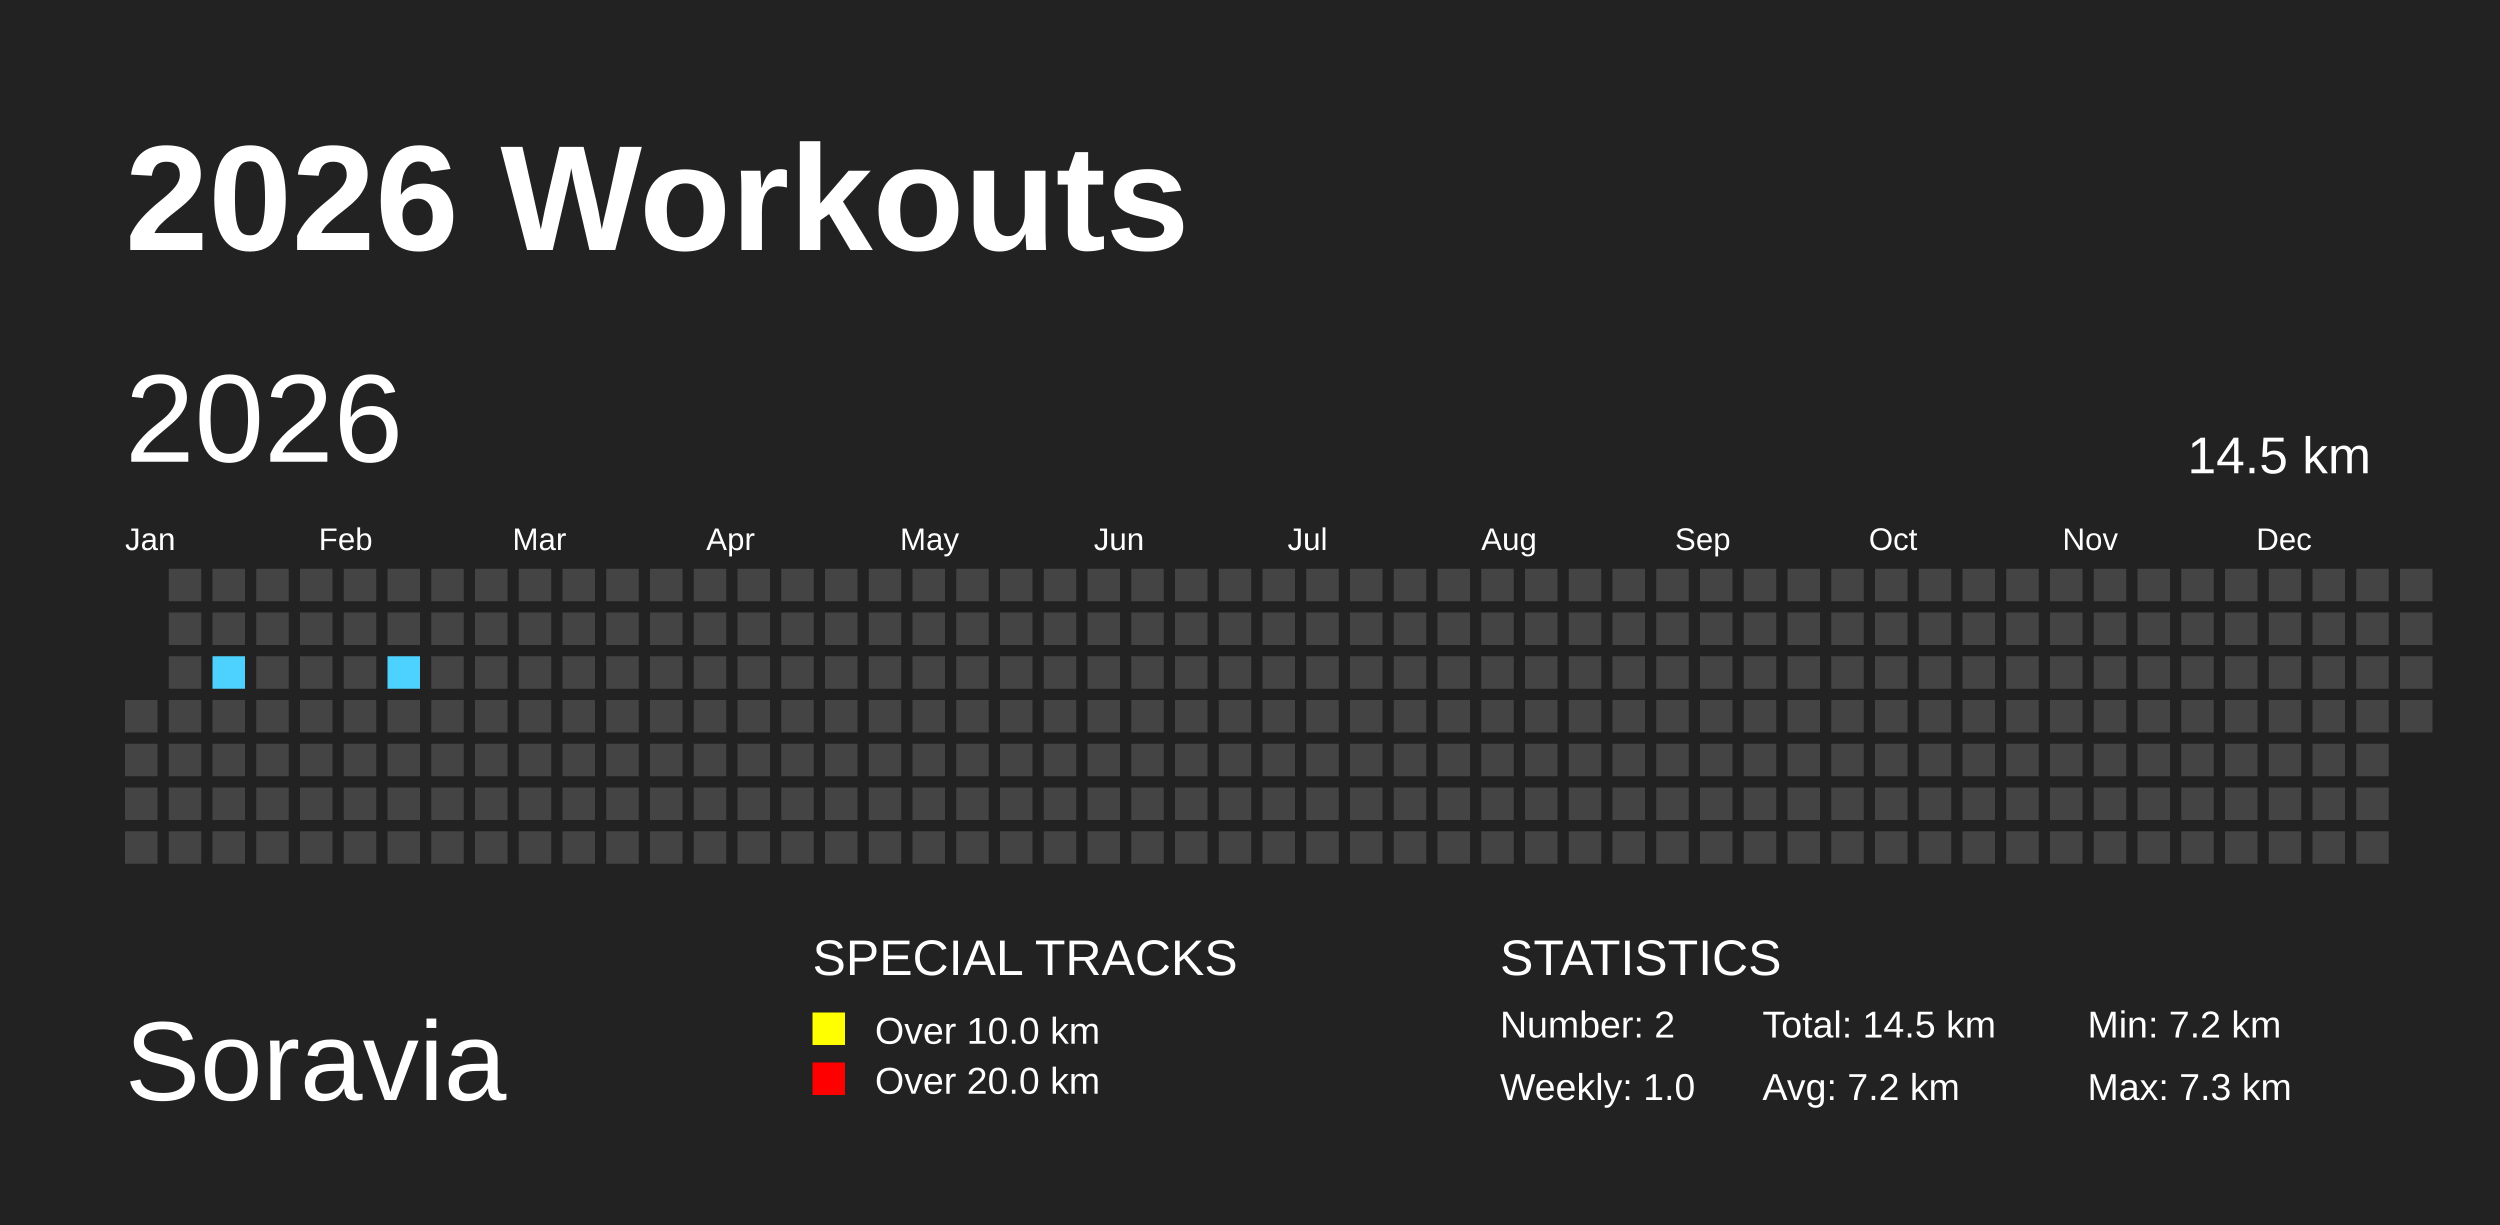
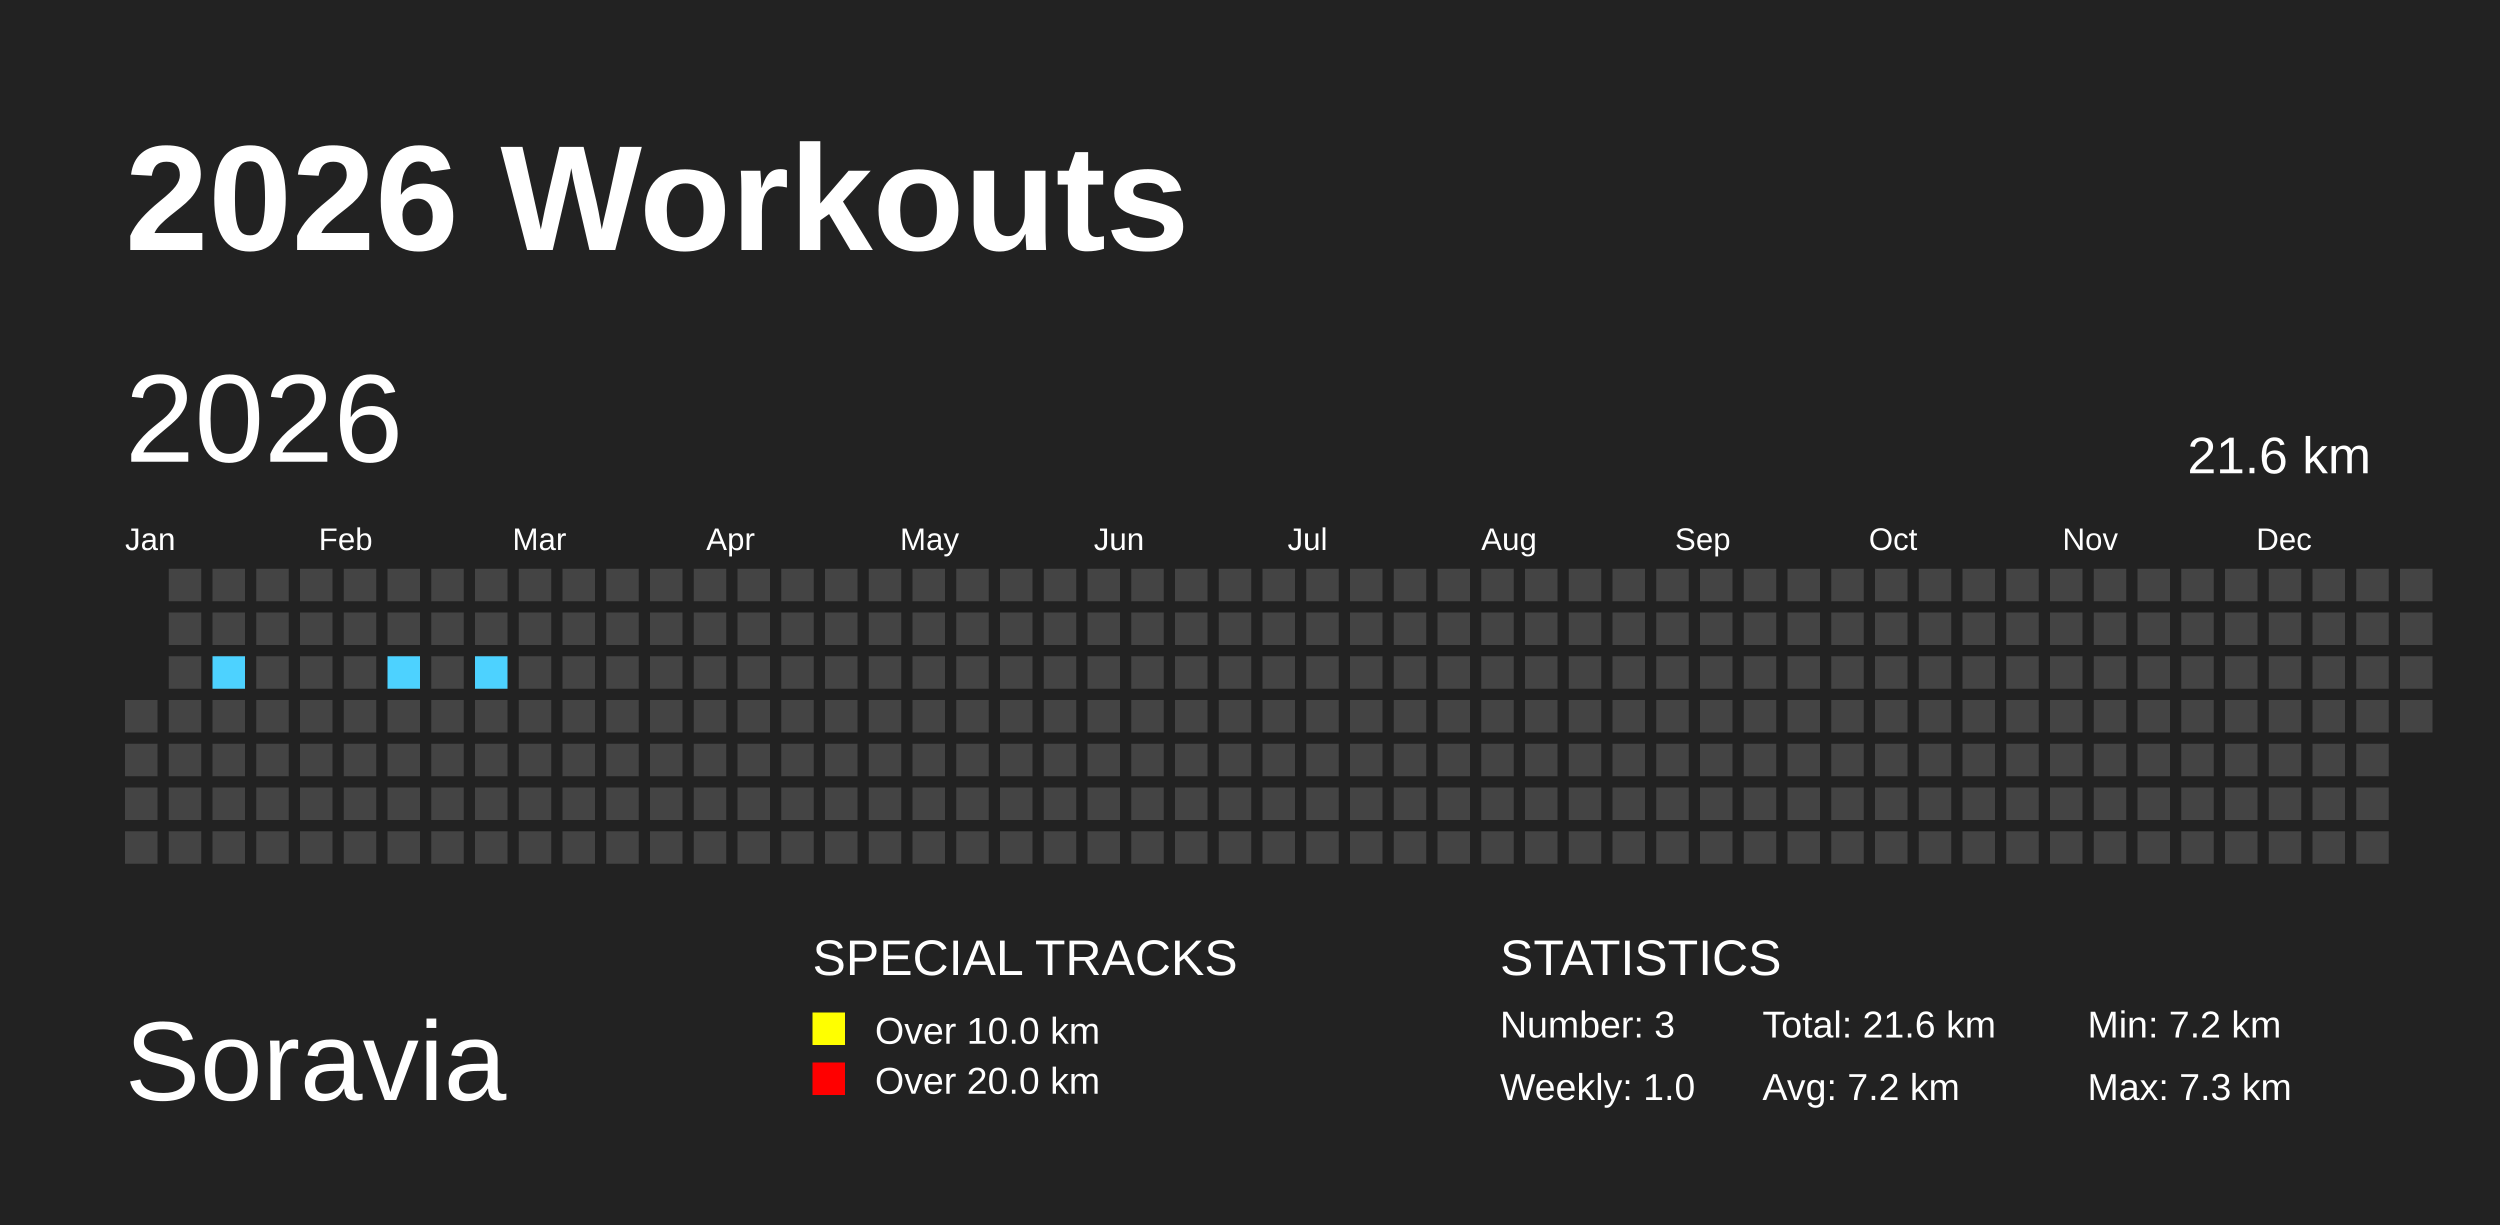
<svg xmlns="http://www.w3.org/2000/svg" baseProfile="full" height="98mm" version="1.1" viewBox="0,0,200,98" width="200mm">
  <defs />
  <rect fill="#222222" height="98" width="200" x="0" y="0" />
  <text fill="#FFFFFF" style="font-size:12px; font-family:Arial; font-weight:bold;" x="10" y="20">2026 Workouts</text>
  <text fill="#FFFFFF" style="font-size:9px; font-family:Arial" x="10" y="88">Soravia</text>
  <text fill="#FFFFFF" style="font-size:4px; font-family:Arial" x="65" y="78">SPECIAL TRACKS</text>
  <rect fill="yellow" height="2.6" width="2.6" x="65" y="81" />
  <text fill="#FFFFFF" style="font-size:3px; font-family:Arial" x="70" y="83.5">Over 10.0 km</text>
  <rect fill="red" height="2.6" width="2.6" x="65" y="85" />
  <text fill="#FFFFFF" style="font-size:3px; font-family:Arial" x="70" y="87.5">Over 20.0 km</text>
  <text fill="#FFFFFF" style="font-size:4px; font-family:Arial" x="120" y="78">STATISTICS</text>
-   <text fill="#FFFFFF" style="font-size:3px; font-family:Arial" x="120" y="83">Number: 2</text>
+   <text fill="#FFFFFF" style="font-size:3px; font-family:Arial" x="120" y="83">Number: 3</text>
  <text fill="#FFFFFF" style="font-size:3px; font-family:Arial" x="120" y="88">Weekly: 1.0</text>
-   <text fill="#FFFFFF" style="font-size:3px; font-family:Arial" x="141" y="83">Total: 14.5 km</text>
+   <text fill="#FFFFFF" style="font-size:3px; font-family:Arial" x="141" y="83">Total: 21.6 km</text>
  <text fill="#FFFFFF" style="font-size:3px; font-family:Arial" x="141" y="88">Avg: 7.2 km</text>
  <text fill="#FFFFFF" style="font-size:3px; font-family:Arial" x="167" y="83">Min: 7.2 km</text>
  <text fill="#FFFFFF" style="font-size:3px; font-family:Arial" x="167" y="88">Max: 7.3 km</text>
  <text dominant-baseline="hanging" fill="#FFFFFF" style="font-size:10.0px; font-family:Arial;" x="10" y="30">2026</text>
-   <text dominant-baseline="hanging" fill="#FFFFFF" style="font-size:4.125px; font-family:Arial;" x="175" y="35">14.5 km</text>
+   <text dominant-baseline="hanging" fill="#FFFFFF" style="font-size:4.125px; font-family:Arial;" x="175" y="35">21.6 km</text>
  <text fill="#FFFFFF" style="font-size:2.5px; font-family:Arial" x="10.0" y="44">Jan</text>
  <text fill="#FFFFFF" style="font-size:2.5px; font-family:Arial" x="25.5" y="44">Feb</text>
  <text fill="#FFFFFF" style="font-size:2.5px; font-family:Arial" x="41.0" y="44">Mar</text>
  <text fill="#FFFFFF" style="font-size:2.5px; font-family:Arial" x="56.5" y="44">Apr</text>
  <text fill="#FFFFFF" style="font-size:2.5px; font-family:Arial" x="72.0" y="44">May</text>
  <text fill="#FFFFFF" style="font-size:2.5px; font-family:Arial" x="87.5" y="44">Jun</text>
  <text fill="#FFFFFF" style="font-size:2.5px; font-family:Arial" x="103.0" y="44">Jul</text>
  <text fill="#FFFFFF" style="font-size:2.5px; font-family:Arial" x="118.5" y="44">Aug</text>
  <text fill="#FFFFFF" style="font-size:2.5px; font-family:Arial" x="134.0" y="44">Sep</text>
  <text fill="#FFFFFF" style="font-size:2.5px; font-family:Arial" x="149.5" y="44">Oct</text>
  <text fill="#FFFFFF" style="font-size:2.5px; font-family:Arial" x="165.0" y="44">Nov</text>
  <text fill="#FFFFFF" style="font-size:2.5px; font-family:Arial" x="180.5" y="44">Dec</text>
  <rect fill="#444444" height="2.6" width="2.6" x="10.0" y="56.0" />
  <rect fill="#444444" height="2.6" width="2.6" x="10.0" y="59.5" />
  <rect fill="#444444" height="2.6" width="2.6" x="10.0" y="63.0" />
  <rect fill="#444444" height="2.6" width="2.6" x="10.0" y="66.5" />
  <rect fill="#444444" height="2.6" width="2.6" x="13.5" y="45.5" />
  <rect fill="#444444" height="2.6" width="2.6" x="13.5" y="49.0" />
  <rect fill="#444444" height="2.6" width="2.6" x="13.5" y="52.5" />
  <rect fill="#444444" height="2.6" width="2.6" x="13.5" y="56.0" />
  <rect fill="#444444" height="2.6" width="2.6" x="13.5" y="59.5" />
  <rect fill="#444444" height="2.6" width="2.6" x="13.5" y="63.0" />
  <rect fill="#444444" height="2.6" width="2.6" x="13.5" y="66.5" />
  <rect fill="#444444" height="2.6" width="2.6" x="17.0" y="45.5" />
  <rect fill="#444444" height="2.6" width="2.6" x="17.0" y="49.0" />
  <rect fill="#4DD2FF" height="2.6" width="2.6" x="17.0" y="52.5" />
  <rect fill="#444444" height="2.6" width="2.6" x="17.0" y="56.0" />
  <rect fill="#444444" height="2.6" width="2.6" x="17.0" y="59.5" />
  <rect fill="#444444" height="2.6" width="2.6" x="17.0" y="63.0" />
  <rect fill="#444444" height="2.6" width="2.6" x="17.0" y="66.5" />
  <rect fill="#444444" height="2.6" width="2.6" x="20.5" y="45.5" />
  <rect fill="#444444" height="2.6" width="2.6" x="20.5" y="49.0" />
  <rect fill="#444444" height="2.6" width="2.6" x="20.5" y="52.5" />
  <rect fill="#444444" height="2.6" width="2.6" x="20.5" y="56.0" />
  <rect fill="#444444" height="2.6" width="2.6" x="20.5" y="59.5" />
  <rect fill="#444444" height="2.6" width="2.6" x="20.5" y="63.0" />
  <rect fill="#444444" height="2.6" width="2.6" x="20.5" y="66.5" />
  <rect fill="#444444" height="2.6" width="2.6" x="24.0" y="45.5" />
  <rect fill="#444444" height="2.6" width="2.6" x="24.0" y="49.0" />
  <rect fill="#444444" height="2.6" width="2.6" x="24.0" y="52.5" />
  <rect fill="#444444" height="2.6" width="2.6" x="24.0" y="56.0" />
  <rect fill="#444444" height="2.6" width="2.6" x="24.0" y="59.5" />
  <rect fill="#444444" height="2.6" width="2.6" x="24.0" y="63.0" />
  <rect fill="#444444" height="2.6" width="2.6" x="24.0" y="66.5" />
  <rect fill="#444444" height="2.6" width="2.6" x="27.5" y="45.5" />
  <rect fill="#444444" height="2.6" width="2.6" x="27.5" y="49.0" />
  <rect fill="#444444" height="2.6" width="2.6" x="27.5" y="52.5" />
  <rect fill="#444444" height="2.6" width="2.6" x="27.5" y="56.0" />
  <rect fill="#444444" height="2.6" width="2.6" x="27.5" y="59.5" />
  <rect fill="#444444" height="2.6" width="2.6" x="27.5" y="63.0" />
  <rect fill="#444444" height="2.6" width="2.6" x="27.5" y="66.5" />
  <rect fill="#444444" height="2.6" width="2.6" x="31.0" y="45.5" />
  <rect fill="#444444" height="2.6" width="2.6" x="31.0" y="49.0" />
  <rect fill="#4DD2FF" height="2.6" width="2.6" x="31.0" y="52.5" />
  <rect fill="#444444" height="2.6" width="2.6" x="31.0" y="56.0" />
  <rect fill="#444444" height="2.6" width="2.6" x="31.0" y="59.5" />
  <rect fill="#444444" height="2.6" width="2.6" x="31.0" y="63.0" />
  <rect fill="#444444" height="2.6" width="2.6" x="31.0" y="66.5" />
  <rect fill="#444444" height="2.6" width="2.6" x="34.5" y="45.5" />
  <rect fill="#444444" height="2.6" width="2.6" x="34.5" y="49.0" />
  <rect fill="#444444" height="2.6" width="2.6" x="34.5" y="52.5" />
  <rect fill="#444444" height="2.6" width="2.6" x="34.5" y="56.0" />
  <rect fill="#444444" height="2.6" width="2.6" x="34.5" y="59.5" />
  <rect fill="#444444" height="2.6" width="2.6" x="34.5" y="63.0" />
  <rect fill="#444444" height="2.6" width="2.6" x="34.5" y="66.5" />
  <rect fill="#444444" height="2.6" width="2.6" x="38.0" y="45.5" />
  <rect fill="#444444" height="2.6" width="2.6" x="38.0" y="49.0" />
-   <rect fill="#444444" height="2.6" width="2.6" x="38.0" y="52.5" />
+   <rect fill="#4DD2FF" height="2.6" width="2.6" x="38.0" y="52.5" />
  <rect fill="#444444" height="2.6" width="2.6" x="38.0" y="56.0" />
  <rect fill="#444444" height="2.6" width="2.6" x="38.0" y="59.5" />
  <rect fill="#444444" height="2.6" width="2.6" x="38.0" y="63.0" />
  <rect fill="#444444" height="2.6" width="2.6" x="38.0" y="66.5" />
  <rect fill="#444444" height="2.6" width="2.6" x="41.5" y="45.5" />
  <rect fill="#444444" height="2.6" width="2.6" x="41.5" y="49.0" />
  <rect fill="#444444" height="2.6" width="2.6" x="41.5" y="52.5" />
  <rect fill="#444444" height="2.6" width="2.6" x="41.5" y="56.0" />
  <rect fill="#444444" height="2.6" width="2.6" x="41.5" y="59.5" />
  <rect fill="#444444" height="2.6" width="2.6" x="41.5" y="63.0" />
  <rect fill="#444444" height="2.6" width="2.6" x="41.5" y="66.5" />
  <rect fill="#444444" height="2.6" width="2.6" x="45.0" y="45.5" />
  <rect fill="#444444" height="2.6" width="2.6" x="45.0" y="49.0" />
  <rect fill="#444444" height="2.6" width="2.6" x="45.0" y="52.5" />
  <rect fill="#444444" height="2.6" width="2.6" x="45.0" y="56.0" />
  <rect fill="#444444" height="2.6" width="2.6" x="45.0" y="59.5" />
  <rect fill="#444444" height="2.6" width="2.6" x="45.0" y="63.0" />
  <rect fill="#444444" height="2.6" width="2.6" x="45.0" y="66.5" />
  <rect fill="#444444" height="2.6" width="2.6" x="48.5" y="45.5" />
  <rect fill="#444444" height="2.6" width="2.6" x="48.5" y="49.0" />
  <rect fill="#444444" height="2.6" width="2.6" x="48.5" y="52.5" />
  <rect fill="#444444" height="2.6" width="2.6" x="48.5" y="56.0" />
  <rect fill="#444444" height="2.6" width="2.6" x="48.5" y="59.5" />
  <rect fill="#444444" height="2.6" width="2.6" x="48.5" y="63.0" />
  <rect fill="#444444" height="2.6" width="2.6" x="48.5" y="66.5" />
  <rect fill="#444444" height="2.6" width="2.6" x="52.0" y="45.5" />
  <rect fill="#444444" height="2.6" width="2.6" x="52.0" y="49.0" />
  <rect fill="#444444" height="2.6" width="2.6" x="52.0" y="52.5" />
  <rect fill="#444444" height="2.6" width="2.6" x="52.0" y="56.0" />
  <rect fill="#444444" height="2.6" width="2.6" x="52.0" y="59.5" />
  <rect fill="#444444" height="2.6" width="2.6" x="52.0" y="63.0" />
  <rect fill="#444444" height="2.6" width="2.6" x="52.0" y="66.5" />
  <rect fill="#444444" height="2.6" width="2.6" x="55.5" y="45.5" />
  <rect fill="#444444" height="2.6" width="2.6" x="55.5" y="49.0" />
  <rect fill="#444444" height="2.6" width="2.6" x="55.5" y="52.5" />
  <rect fill="#444444" height="2.6" width="2.6" x="55.5" y="56.0" />
  <rect fill="#444444" height="2.6" width="2.6" x="55.5" y="59.5" />
  <rect fill="#444444" height="2.6" width="2.6" x="55.5" y="63.0" />
  <rect fill="#444444" height="2.6" width="2.6" x="55.5" y="66.5" />
  <rect fill="#444444" height="2.6" width="2.6" x="59.0" y="45.5" />
  <rect fill="#444444" height="2.6" width="2.6" x="59.0" y="49.0" />
  <rect fill="#444444" height="2.6" width="2.6" x="59.0" y="52.5" />
  <rect fill="#444444" height="2.6" width="2.6" x="59.0" y="56.0" />
  <rect fill="#444444" height="2.6" width="2.6" x="59.0" y="59.5" />
  <rect fill="#444444" height="2.6" width="2.6" x="59.0" y="63.0" />
  <rect fill="#444444" height="2.6" width="2.6" x="59.0" y="66.5" />
  <rect fill="#444444" height="2.6" width="2.6" x="62.5" y="45.5" />
  <rect fill="#444444" height="2.6" width="2.6" x="62.5" y="49.0" />
  <rect fill="#444444" height="2.6" width="2.6" x="62.5" y="52.5" />
  <rect fill="#444444" height="2.6" width="2.6" x="62.5" y="56.0" />
  <rect fill="#444444" height="2.6" width="2.6" x="62.5" y="59.5" />
  <rect fill="#444444" height="2.6" width="2.6" x="62.5" y="63.0" />
  <rect fill="#444444" height="2.6" width="2.6" x="62.5" y="66.5" />
  <rect fill="#444444" height="2.6" width="2.6" x="66.0" y="45.5" />
  <rect fill="#444444" height="2.6" width="2.6" x="66.0" y="49.0" />
  <rect fill="#444444" height="2.6" width="2.6" x="66.0" y="52.5" />
  <rect fill="#444444" height="2.6" width="2.6" x="66.0" y="56.0" />
  <rect fill="#444444" height="2.6" width="2.6" x="66.0" y="59.5" />
  <rect fill="#444444" height="2.6" width="2.6" x="66.0" y="63.0" />
  <rect fill="#444444" height="2.6" width="2.6" x="66.0" y="66.5" />
  <rect fill="#444444" height="2.6" width="2.6" x="69.5" y="45.5" />
  <rect fill="#444444" height="2.6" width="2.6" x="69.5" y="49.0" />
  <rect fill="#444444" height="2.6" width="2.6" x="69.5" y="52.5" />
  <rect fill="#444444" height="2.6" width="2.6" x="69.5" y="56.0" />
  <rect fill="#444444" height="2.6" width="2.6" x="69.5" y="59.5" />
  <rect fill="#444444" height="2.6" width="2.6" x="69.5" y="63.0" />
  <rect fill="#444444" height="2.6" width="2.6" x="69.5" y="66.5" />
  <rect fill="#444444" height="2.6" width="2.6" x="73.0" y="45.5" />
  <rect fill="#444444" height="2.6" width="2.6" x="73.0" y="49.0" />
  <rect fill="#444444" height="2.6" width="2.6" x="73.0" y="52.5" />
  <rect fill="#444444" height="2.6" width="2.6" x="73.0" y="56.0" />
  <rect fill="#444444" height="2.6" width="2.6" x="73.0" y="59.5" />
  <rect fill="#444444" height="2.6" width="2.6" x="73.0" y="63.0" />
  <rect fill="#444444" height="2.6" width="2.6" x="73.0" y="66.5" />
  <rect fill="#444444" height="2.6" width="2.6" x="76.5" y="45.5" />
  <rect fill="#444444" height="2.6" width="2.6" x="76.5" y="49.0" />
  <rect fill="#444444" height="2.6" width="2.6" x="76.5" y="52.5" />
  <rect fill="#444444" height="2.6" width="2.6" x="76.5" y="56.0" />
  <rect fill="#444444" height="2.6" width="2.6" x="76.5" y="59.5" />
  <rect fill="#444444" height="2.6" width="2.6" x="76.5" y="63.0" />
  <rect fill="#444444" height="2.6" width="2.6" x="76.5" y="66.5" />
  <rect fill="#444444" height="2.6" width="2.6" x="80.0" y="45.5" />
  <rect fill="#444444" height="2.6" width="2.6" x="80.0" y="49.0" />
  <rect fill="#444444" height="2.6" width="2.6" x="80.0" y="52.5" />
  <rect fill="#444444" height="2.6" width="2.6" x="80.0" y="56.0" />
  <rect fill="#444444" height="2.6" width="2.6" x="80.0" y="59.5" />
  <rect fill="#444444" height="2.6" width="2.6" x="80.0" y="63.0" />
  <rect fill="#444444" height="2.6" width="2.6" x="80.0" y="66.5" />
  <rect fill="#444444" height="2.6" width="2.6" x="83.5" y="45.5" />
  <rect fill="#444444" height="2.6" width="2.6" x="83.5" y="49.0" />
  <rect fill="#444444" height="2.6" width="2.6" x="83.5" y="52.5" />
  <rect fill="#444444" height="2.6" width="2.6" x="83.5" y="56.0" />
  <rect fill="#444444" height="2.6" width="2.6" x="83.5" y="59.5" />
  <rect fill="#444444" height="2.6" width="2.6" x="83.5" y="63.0" />
  <rect fill="#444444" height="2.6" width="2.6" x="83.5" y="66.5" />
  <rect fill="#444444" height="2.6" width="2.6" x="87.0" y="45.5" />
  <rect fill="#444444" height="2.6" width="2.6" x="87.0" y="49.0" />
  <rect fill="#444444" height="2.6" width="2.6" x="87.0" y="52.5" />
  <rect fill="#444444" height="2.6" width="2.6" x="87.0" y="56.0" />
  <rect fill="#444444" height="2.6" width="2.6" x="87.0" y="59.5" />
  <rect fill="#444444" height="2.6" width="2.6" x="87.0" y="63.0" />
  <rect fill="#444444" height="2.6" width="2.6" x="87.0" y="66.5" />
  <rect fill="#444444" height="2.6" width="2.6" x="90.5" y="45.5" />
  <rect fill="#444444" height="2.6" width="2.6" x="90.5" y="49.0" />
  <rect fill="#444444" height="2.6" width="2.6" x="90.5" y="52.5" />
  <rect fill="#444444" height="2.6" width="2.6" x="90.5" y="56.0" />
  <rect fill="#444444" height="2.6" width="2.6" x="90.5" y="59.5" />
  <rect fill="#444444" height="2.6" width="2.6" x="90.5" y="63.0" />
  <rect fill="#444444" height="2.6" width="2.6" x="90.5" y="66.5" />
  <rect fill="#444444" height="2.6" width="2.6" x="94.0" y="45.5" />
  <rect fill="#444444" height="2.6" width="2.6" x="94.0" y="49.0" />
  <rect fill="#444444" height="2.6" width="2.6" x="94.0" y="52.5" />
  <rect fill="#444444" height="2.6" width="2.6" x="94.0" y="56.0" />
  <rect fill="#444444" height="2.6" width="2.6" x="94.0" y="59.5" />
  <rect fill="#444444" height="2.6" width="2.6" x="94.0" y="63.0" />
  <rect fill="#444444" height="2.6" width="2.6" x="94.0" y="66.5" />
  <rect fill="#444444" height="2.6" width="2.6" x="97.5" y="45.5" />
  <rect fill="#444444" height="2.6" width="2.6" x="97.5" y="49.0" />
  <rect fill="#444444" height="2.6" width="2.6" x="97.5" y="52.5" />
  <rect fill="#444444" height="2.6" width="2.6" x="97.5" y="56.0" />
  <rect fill="#444444" height="2.6" width="2.6" x="97.5" y="59.5" />
  <rect fill="#444444" height="2.6" width="2.6" x="97.5" y="63.0" />
  <rect fill="#444444" height="2.6" width="2.6" x="97.5" y="66.5" />
  <rect fill="#444444" height="2.6" width="2.6" x="101.0" y="45.5" />
  <rect fill="#444444" height="2.6" width="2.6" x="101.0" y="49.0" />
  <rect fill="#444444" height="2.6" width="2.6" x="101.0" y="52.5" />
  <rect fill="#444444" height="2.6" width="2.6" x="101.0" y="56.0" />
  <rect fill="#444444" height="2.6" width="2.6" x="101.0" y="59.5" />
  <rect fill="#444444" height="2.6" width="2.6" x="101.0" y="63.0" />
  <rect fill="#444444" height="2.6" width="2.6" x="101.0" y="66.5" />
  <rect fill="#444444" height="2.6" width="2.6" x="104.5" y="45.5" />
  <rect fill="#444444" height="2.6" width="2.6" x="104.5" y="49.0" />
  <rect fill="#444444" height="2.6" width="2.6" x="104.5" y="52.5" />
  <rect fill="#444444" height="2.6" width="2.6" x="104.5" y="56.0" />
  <rect fill="#444444" height="2.6" width="2.6" x="104.5" y="59.5" />
  <rect fill="#444444" height="2.6" width="2.6" x="104.5" y="63.0" />
  <rect fill="#444444" height="2.6" width="2.6" x="104.5" y="66.5" />
  <rect fill="#444444" height="2.6" width="2.6" x="108.0" y="45.5" />
  <rect fill="#444444" height="2.6" width="2.6" x="108.0" y="49.0" />
  <rect fill="#444444" height="2.6" width="2.6" x="108.0" y="52.5" />
  <rect fill="#444444" height="2.6" width="2.6" x="108.0" y="56.0" />
  <rect fill="#444444" height="2.6" width="2.6" x="108.0" y="59.5" />
  <rect fill="#444444" height="2.6" width="2.6" x="108.0" y="63.0" />
  <rect fill="#444444" height="2.6" width="2.6" x="108.0" y="66.5" />
  <rect fill="#444444" height="2.6" width="2.6" x="111.5" y="45.5" />
  <rect fill="#444444" height="2.6" width="2.6" x="111.5" y="49.0" />
  <rect fill="#444444" height="2.6" width="2.6" x="111.5" y="52.5" />
  <rect fill="#444444" height="2.6" width="2.6" x="111.5" y="56.0" />
  <rect fill="#444444" height="2.6" width="2.6" x="111.5" y="59.5" />
  <rect fill="#444444" height="2.6" width="2.6" x="111.5" y="63.0" />
  <rect fill="#444444" height="2.6" width="2.6" x="111.5" y="66.5" />
  <rect fill="#444444" height="2.6" width="2.6" x="115.0" y="45.5" />
  <rect fill="#444444" height="2.6" width="2.6" x="115.0" y="49.0" />
  <rect fill="#444444" height="2.6" width="2.6" x="115.0" y="52.5" />
  <rect fill="#444444" height="2.6" width="2.6" x="115.0" y="56.0" />
  <rect fill="#444444" height="2.6" width="2.6" x="115.0" y="59.5" />
  <rect fill="#444444" height="2.6" width="2.6" x="115.0" y="63.0" />
  <rect fill="#444444" height="2.6" width="2.6" x="115.0" y="66.5" />
  <rect fill="#444444" height="2.6" width="2.6" x="118.5" y="45.5" />
  <rect fill="#444444" height="2.6" width="2.6" x="118.5" y="49.0" />
  <rect fill="#444444" height="2.6" width="2.6" x="118.5" y="52.5" />
  <rect fill="#444444" height="2.6" width="2.6" x="118.5" y="56.0" />
  <rect fill="#444444" height="2.6" width="2.6" x="118.5" y="59.5" />
  <rect fill="#444444" height="2.6" width="2.6" x="118.5" y="63.0" />
  <rect fill="#444444" height="2.6" width="2.6" x="118.5" y="66.5" />
  <rect fill="#444444" height="2.6" width="2.6" x="122.0" y="45.5" />
  <rect fill="#444444" height="2.6" width="2.6" x="122.0" y="49.0" />
  <rect fill="#444444" height="2.6" width="2.6" x="122.0" y="52.5" />
  <rect fill="#444444" height="2.6" width="2.6" x="122.0" y="56.0" />
  <rect fill="#444444" height="2.6" width="2.6" x="122.0" y="59.5" />
  <rect fill="#444444" height="2.6" width="2.6" x="122.0" y="63.0" />
  <rect fill="#444444" height="2.6" width="2.6" x="122.0" y="66.5" />
  <rect fill="#444444" height="2.6" width="2.6" x="125.5" y="45.5" />
  <rect fill="#444444" height="2.6" width="2.6" x="125.5" y="49.0" />
  <rect fill="#444444" height="2.6" width="2.6" x="125.5" y="52.5" />
  <rect fill="#444444" height="2.6" width="2.6" x="125.5" y="56.0" />
  <rect fill="#444444" height="2.6" width="2.6" x="125.5" y="59.5" />
  <rect fill="#444444" height="2.6" width="2.6" x="125.5" y="63.0" />
  <rect fill="#444444" height="2.6" width="2.6" x="125.5" y="66.5" />
  <rect fill="#444444" height="2.6" width="2.6" x="129.0" y="45.5" />
  <rect fill="#444444" height="2.6" width="2.6" x="129.0" y="49.0" />
  <rect fill="#444444" height="2.6" width="2.6" x="129.0" y="52.5" />
  <rect fill="#444444" height="2.6" width="2.6" x="129.0" y="56.0" />
  <rect fill="#444444" height="2.6" width="2.6" x="129.0" y="59.5" />
  <rect fill="#444444" height="2.6" width="2.6" x="129.0" y="63.0" />
  <rect fill="#444444" height="2.6" width="2.6" x="129.0" y="66.5" />
  <rect fill="#444444" height="2.6" width="2.6" x="132.5" y="45.5" />
  <rect fill="#444444" height="2.6" width="2.6" x="132.5" y="49.0" />
  <rect fill="#444444" height="2.6" width="2.6" x="132.5" y="52.5" />
  <rect fill="#444444" height="2.6" width="2.6" x="132.5" y="56.0" />
  <rect fill="#444444" height="2.6" width="2.6" x="132.5" y="59.5" />
  <rect fill="#444444" height="2.6" width="2.6" x="132.5" y="63.0" />
  <rect fill="#444444" height="2.6" width="2.6" x="132.5" y="66.5" />
  <rect fill="#444444" height="2.6" width="2.6" x="136.0" y="45.5" />
  <rect fill="#444444" height="2.6" width="2.6" x="136.0" y="49.0" />
  <rect fill="#444444" height="2.6" width="2.6" x="136.0" y="52.5" />
  <rect fill="#444444" height="2.6" width="2.6" x="136.0" y="56.0" />
  <rect fill="#444444" height="2.6" width="2.6" x="136.0" y="59.5" />
  <rect fill="#444444" height="2.6" width="2.6" x="136.0" y="63.0" />
  <rect fill="#444444" height="2.6" width="2.6" x="136.0" y="66.5" />
  <rect fill="#444444" height="2.6" width="2.6" x="139.5" y="45.5" />
  <rect fill="#444444" height="2.6" width="2.6" x="139.5" y="49.0" />
  <rect fill="#444444" height="2.6" width="2.6" x="139.5" y="52.5" />
  <rect fill="#444444" height="2.6" width="2.6" x="139.5" y="56.0" />
  <rect fill="#444444" height="2.6" width="2.6" x="139.5" y="59.5" />
  <rect fill="#444444" height="2.6" width="2.6" x="139.5" y="63.0" />
  <rect fill="#444444" height="2.6" width="2.6" x="139.5" y="66.5" />
  <rect fill="#444444" height="2.6" width="2.6" x="143.0" y="45.5" />
  <rect fill="#444444" height="2.6" width="2.6" x="143.0" y="49.0" />
  <rect fill="#444444" height="2.6" width="2.6" x="143.0" y="52.5" />
  <rect fill="#444444" height="2.6" width="2.6" x="143.0" y="56.0" />
  <rect fill="#444444" height="2.6" width="2.6" x="143.0" y="59.5" />
  <rect fill="#444444" height="2.6" width="2.6" x="143.0" y="63.0" />
  <rect fill="#444444" height="2.6" width="2.6" x="143.0" y="66.5" />
  <rect fill="#444444" height="2.6" width="2.6" x="146.5" y="45.5" />
  <rect fill="#444444" height="2.6" width="2.6" x="146.5" y="49.0" />
  <rect fill="#444444" height="2.6" width="2.6" x="146.5" y="52.5" />
  <rect fill="#444444" height="2.6" width="2.6" x="146.5" y="56.0" />
  <rect fill="#444444" height="2.6" width="2.6" x="146.5" y="59.5" />
  <rect fill="#444444" height="2.6" width="2.6" x="146.5" y="63.0" />
  <rect fill="#444444" height="2.6" width="2.6" x="146.5" y="66.5" />
  <rect fill="#444444" height="2.6" width="2.6" x="150.0" y="45.5" />
  <rect fill="#444444" height="2.6" width="2.6" x="150.0" y="49.0" />
  <rect fill="#444444" height="2.6" width="2.6" x="150.0" y="52.5" />
  <rect fill="#444444" height="2.6" width="2.6" x="150.0" y="56.0" />
  <rect fill="#444444" height="2.6" width="2.6" x="150.0" y="59.5" />
  <rect fill="#444444" height="2.6" width="2.6" x="150.0" y="63.0" />
  <rect fill="#444444" height="2.6" width="2.6" x="150.0" y="66.5" />
  <rect fill="#444444" height="2.6" width="2.6" x="153.5" y="45.5" />
  <rect fill="#444444" height="2.6" width="2.6" x="153.5" y="49.0" />
  <rect fill="#444444" height="2.6" width="2.6" x="153.5" y="52.5" />
  <rect fill="#444444" height="2.6" width="2.6" x="153.5" y="56.0" />
  <rect fill="#444444" height="2.6" width="2.6" x="153.5" y="59.5" />
  <rect fill="#444444" height="2.6" width="2.6" x="153.5" y="63.0" />
  <rect fill="#444444" height="2.6" width="2.6" x="153.5" y="66.5" />
  <rect fill="#444444" height="2.6" width="2.6" x="157.0" y="45.5" />
  <rect fill="#444444" height="2.6" width="2.6" x="157.0" y="49.0" />
  <rect fill="#444444" height="2.6" width="2.6" x="157.0" y="52.5" />
  <rect fill="#444444" height="2.6" width="2.6" x="157.0" y="56.0" />
  <rect fill="#444444" height="2.6" width="2.6" x="157.0" y="59.5" />
  <rect fill="#444444" height="2.6" width="2.6" x="157.0" y="63.0" />
  <rect fill="#444444" height="2.6" width="2.6" x="157.0" y="66.5" />
  <rect fill="#444444" height="2.6" width="2.6" x="160.5" y="45.5" />
  <rect fill="#444444" height="2.6" width="2.6" x="160.5" y="49.0" />
  <rect fill="#444444" height="2.6" width="2.6" x="160.5" y="52.5" />
  <rect fill="#444444" height="2.6" width="2.6" x="160.5" y="56.0" />
  <rect fill="#444444" height="2.6" width="2.6" x="160.5" y="59.5" />
  <rect fill="#444444" height="2.6" width="2.6" x="160.5" y="63.0" />
  <rect fill="#444444" height="2.6" width="2.6" x="160.5" y="66.5" />
  <rect fill="#444444" height="2.6" width="2.6" x="164.0" y="45.5" />
  <rect fill="#444444" height="2.6" width="2.6" x="164.0" y="49.0" />
  <rect fill="#444444" height="2.6" width="2.6" x="164.0" y="52.5" />
  <rect fill="#444444" height="2.6" width="2.6" x="164.0" y="56.0" />
  <rect fill="#444444" height="2.6" width="2.6" x="164.0" y="59.5" />
  <rect fill="#444444" height="2.6" width="2.6" x="164.0" y="63.0" />
  <rect fill="#444444" height="2.6" width="2.6" x="164.0" y="66.5" />
  <rect fill="#444444" height="2.6" width="2.6" x="167.5" y="45.5" />
  <rect fill="#444444" height="2.6" width="2.6" x="167.5" y="49.0" />
  <rect fill="#444444" height="2.6" width="2.6" x="167.5" y="52.5" />
  <rect fill="#444444" height="2.6" width="2.6" x="167.5" y="56.0" />
  <rect fill="#444444" height="2.6" width="2.6" x="167.5" y="59.5" />
  <rect fill="#444444" height="2.6" width="2.6" x="167.5" y="63.0" />
  <rect fill="#444444" height="2.6" width="2.6" x="167.5" y="66.5" />
  <rect fill="#444444" height="2.6" width="2.6" x="171.0" y="45.5" />
  <rect fill="#444444" height="2.6" width="2.6" x="171.0" y="49.0" />
  <rect fill="#444444" height="2.6" width="2.6" x="171.0" y="52.5" />
  <rect fill="#444444" height="2.6" width="2.6" x="171.0" y="56.0" />
  <rect fill="#444444" height="2.6" width="2.6" x="171.0" y="59.5" />
  <rect fill="#444444" height="2.6" width="2.6" x="171.0" y="63.0" />
  <rect fill="#444444" height="2.6" width="2.6" x="171.0" y="66.5" />
  <rect fill="#444444" height="2.6" width="2.6" x="174.5" y="45.5" />
  <rect fill="#444444" height="2.6" width="2.6" x="174.5" y="49.0" />
  <rect fill="#444444" height="2.6" width="2.6" x="174.5" y="52.5" />
  <rect fill="#444444" height="2.6" width="2.6" x="174.5" y="56.0" />
  <rect fill="#444444" height="2.6" width="2.6" x="174.5" y="59.5" />
  <rect fill="#444444" height="2.6" width="2.6" x="174.5" y="63.0" />
  <rect fill="#444444" height="2.6" width="2.6" x="174.5" y="66.5" />
  <rect fill="#444444" height="2.6" width="2.6" x="178.0" y="45.5" />
  <rect fill="#444444" height="2.6" width="2.6" x="178.0" y="49.0" />
  <rect fill="#444444" height="2.6" width="2.6" x="178.0" y="52.5" />
  <rect fill="#444444" height="2.6" width="2.6" x="178.0" y="56.0" />
  <rect fill="#444444" height="2.6" width="2.6" x="178.0" y="59.5" />
  <rect fill="#444444" height="2.6" width="2.6" x="178.0" y="63.0" />
  <rect fill="#444444" height="2.6" width="2.6" x="178.0" y="66.5" />
  <rect fill="#444444" height="2.6" width="2.6" x="181.5" y="45.5" />
  <rect fill="#444444" height="2.6" width="2.6" x="181.5" y="49.0" />
  <rect fill="#444444" height="2.6" width="2.6" x="181.5" y="52.5" />
  <rect fill="#444444" height="2.6" width="2.6" x="181.5" y="56.0" />
  <rect fill="#444444" height="2.6" width="2.6" x="181.5" y="59.5" />
  <rect fill="#444444" height="2.6" width="2.6" x="181.5" y="63.0" />
  <rect fill="#444444" height="2.6" width="2.6" x="181.5" y="66.5" />
  <rect fill="#444444" height="2.6" width="2.6" x="185.0" y="45.5" />
  <rect fill="#444444" height="2.6" width="2.6" x="185.0" y="49.0" />
  <rect fill="#444444" height="2.6" width="2.6" x="185.0" y="52.5" />
  <rect fill="#444444" height="2.6" width="2.6" x="185.0" y="56.0" />
  <rect fill="#444444" height="2.6" width="2.6" x="185.0" y="59.5" />
  <rect fill="#444444" height="2.6" width="2.6" x="185.0" y="63.0" />
  <rect fill="#444444" height="2.6" width="2.6" x="185.0" y="66.5" />
  <rect fill="#444444" height="2.6" width="2.6" x="188.5" y="45.5" />
  <rect fill="#444444" height="2.6" width="2.6" x="188.5" y="49.0" />
  <rect fill="#444444" height="2.6" width="2.6" x="188.5" y="52.5" />
  <rect fill="#444444" height="2.6" width="2.6" x="188.5" y="56.0" />
  <rect fill="#444444" height="2.6" width="2.6" x="188.5" y="59.5" />
  <rect fill="#444444" height="2.6" width="2.6" x="188.5" y="63.0" />
  <rect fill="#444444" height="2.6" width="2.6" x="188.5" y="66.5" />
  <rect fill="#444444" height="2.6" width="2.6" x="192.0" y="45.5" />
  <rect fill="#444444" height="2.6" width="2.6" x="192.0" y="49.0" />
  <rect fill="#444444" height="2.6" width="2.6" x="192.0" y="52.5" />
  <rect fill="#444444" height="2.6" width="2.6" x="192.0" y="56.0" />
</svg>
